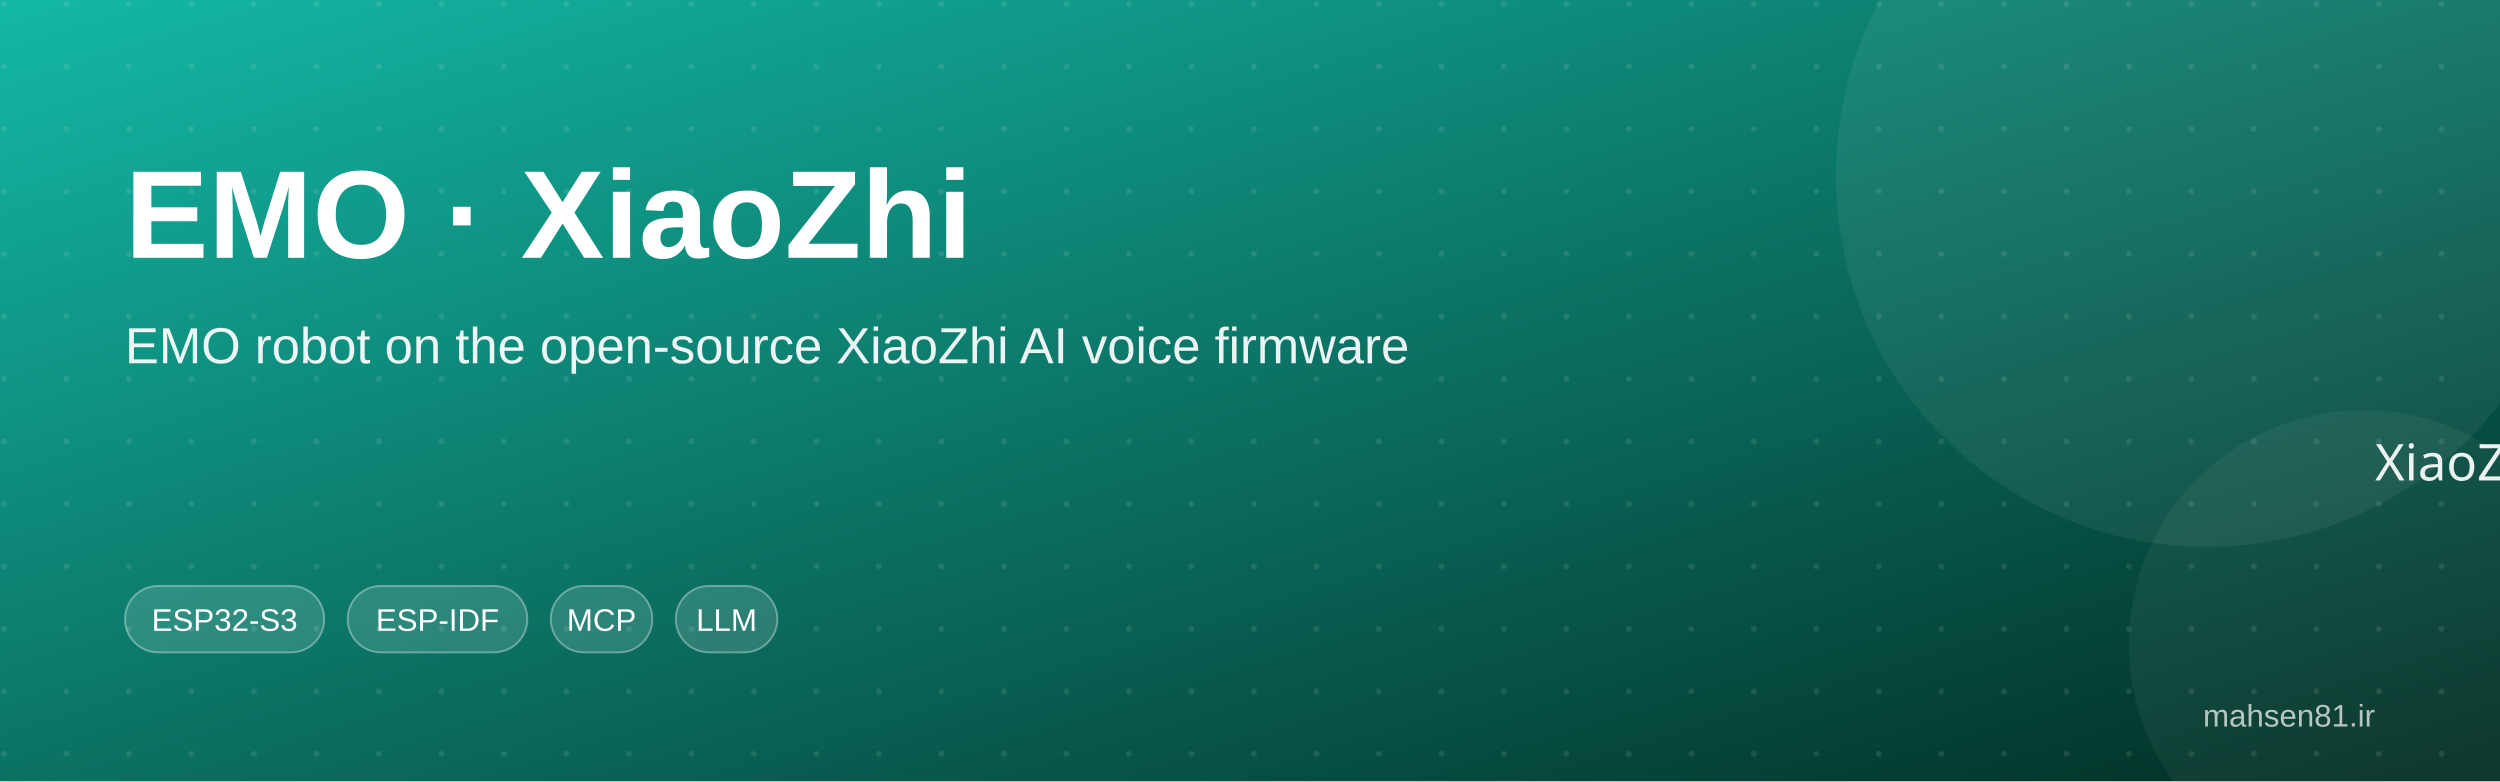
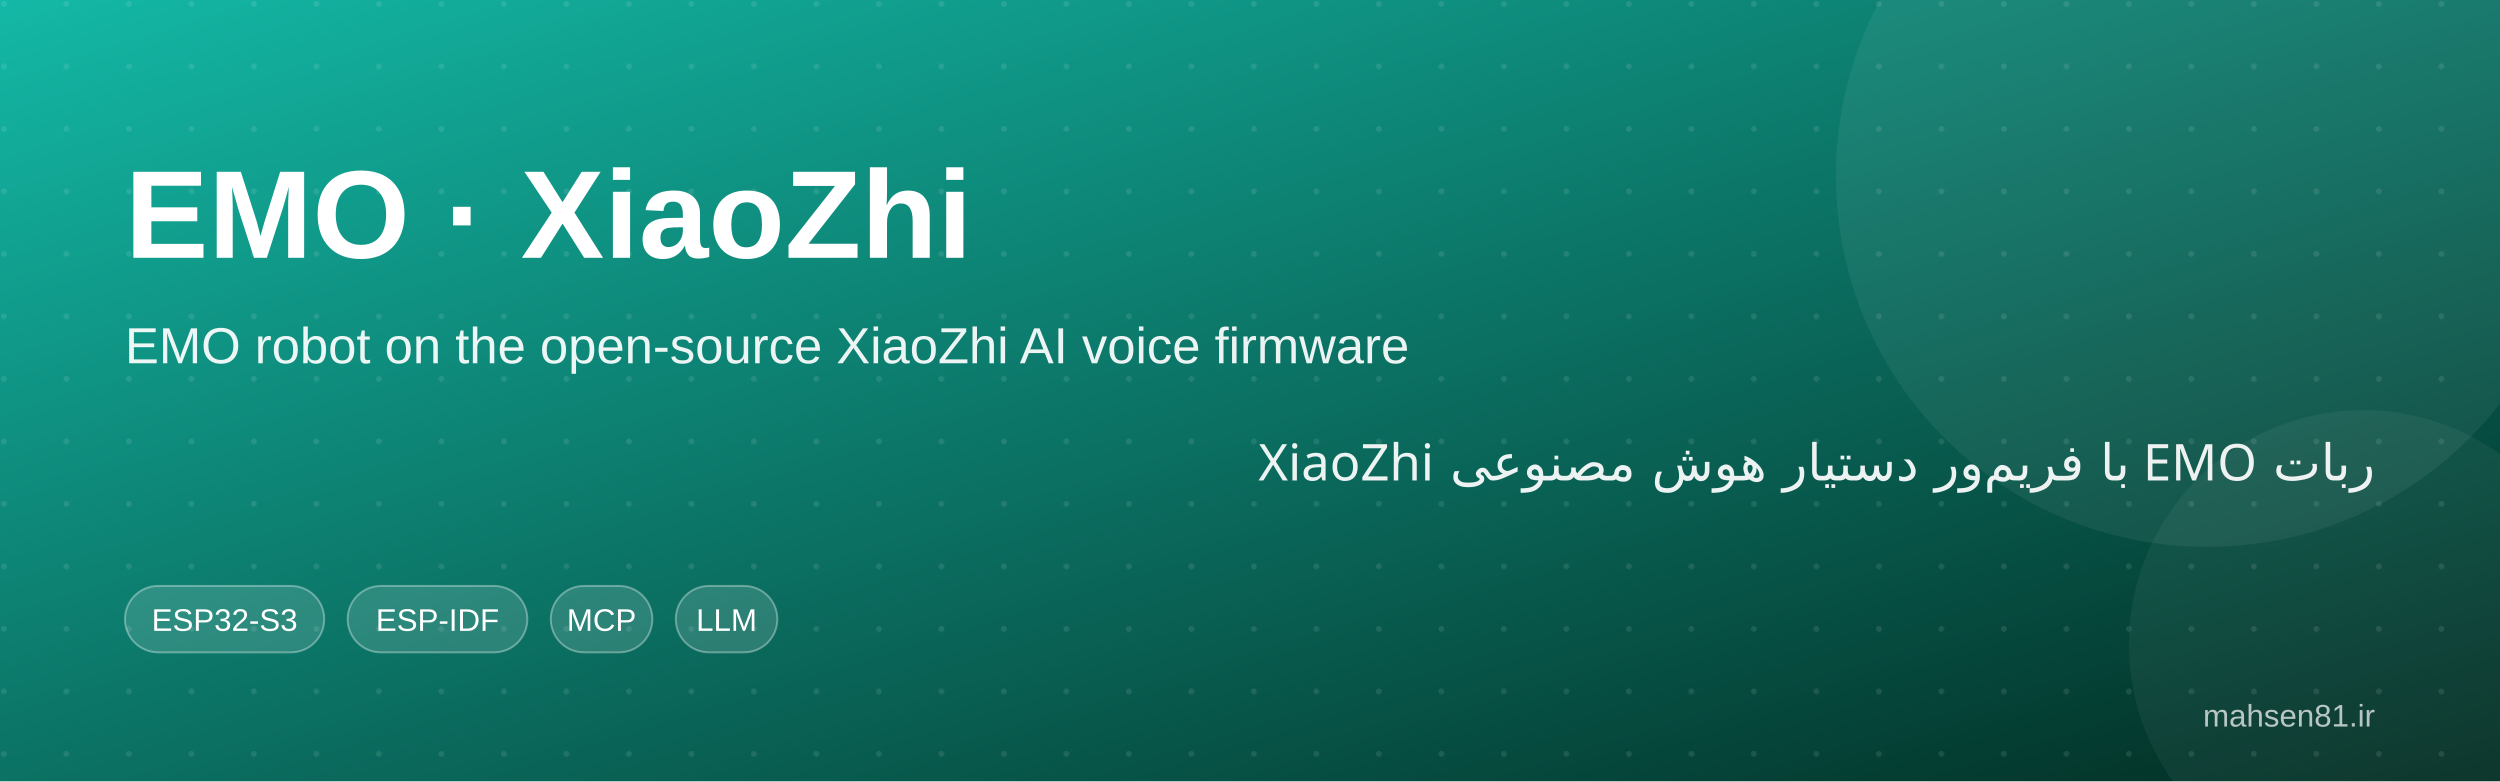
<svg xmlns="http://www.w3.org/2000/svg" width="1280" height="400" viewBox="0 0 1280 400">
  <defs>
    <linearGradient id="g" x1="0" y1="0" x2="1" y2="1">
      <stop offset="0" stop-color="#14b8a6" />
      <stop offset="1" stop-color="#022c22" />
    </linearGradient>
    <pattern id="p" width="32" height="32" patternUnits="userSpaceOnUse">
      <circle cx="2" cy="2" r="1.5" fill="#fff" fill-opacity=".10" />
    </pattern>
  </defs>
  <rect width="1280" height="400" fill="url(#g)" />
  <rect width="1280" height="400" fill="url(#p)" />
  <circle cx="1130" cy="90" r="190" fill="#fff" fill-opacity=".06" />
  <circle cx="1210" cy="330" r="120" fill="#fff" fill-opacity=".05" />
  <text x="64" y="132" font-size="64" font-weight="700" fill="#fff" font-family="Segoe UI,Arial">EMO · XiaoZhi</text>
  <text x="64" y="186" font-size="26" fill="#fff" fill-opacity=".92" font-family="Segoe UI,Arial">EMO robot on the open-source XiaoZhi AI voice firmware</text>
-   <text x="1216" y="246" font-size="26" fill="#fff" fill-opacity=".92" text-anchor="end" direction="rtl" font-family="Vazirmatn,Tahoma,Segoe UI">ربات EMO با فریم‌ور دستیار هوش مصنوعی XiaoZhi</text>
+   <text x="1216" y="246" font-size="26" fill="#fff" fill-opacity=".92" text-anchor="start" direction="rtl" font-family="Vazirmatn,Tahoma,Segoe UI">ربات EMO با فریم‌ور دستیار هوش مصنوعی XiaoZhi</text>
  <rect x="64" y="300" rx="17" width="102" height="34" fill="#ffffff" fill-opacity=".14" stroke="#fff" stroke-opacity=".35" />
  <text x="115.0" y="323" text-anchor="middle" font-size="16" fill="#fff" font-family="Segoe UI,Arial">ESP32-S3</text>
  <rect x="178" y="300" rx="17" width="92" height="34" fill="#ffffff" fill-opacity=".14" stroke="#fff" stroke-opacity=".35" />
  <text x="224.0" y="323" text-anchor="middle" font-size="16" fill="#fff" font-family="Segoe UI,Arial">ESP-IDF</text>
  <rect x="282" y="300" rx="17" width="52" height="34" fill="#ffffff" fill-opacity=".14" stroke="#fff" stroke-opacity=".35" />
  <text x="308.0" y="323" text-anchor="middle" font-size="16" fill="#fff" font-family="Segoe UI,Arial">MCP</text>
  <rect x="346" y="300" rx="17" width="52" height="34" fill="#ffffff" fill-opacity=".14" stroke="#fff" stroke-opacity=".35" />
  <text x="372.0" y="323" text-anchor="middle" font-size="16" fill="#fff" font-family="Segoe UI,Arial">LLM</text>
  <text x="1216" y="372" font-size="16" fill="#fff" fill-opacity=".7" text-anchor="end" font-family="Segoe UI,Arial">mahsen81.ir</text>
</svg>
